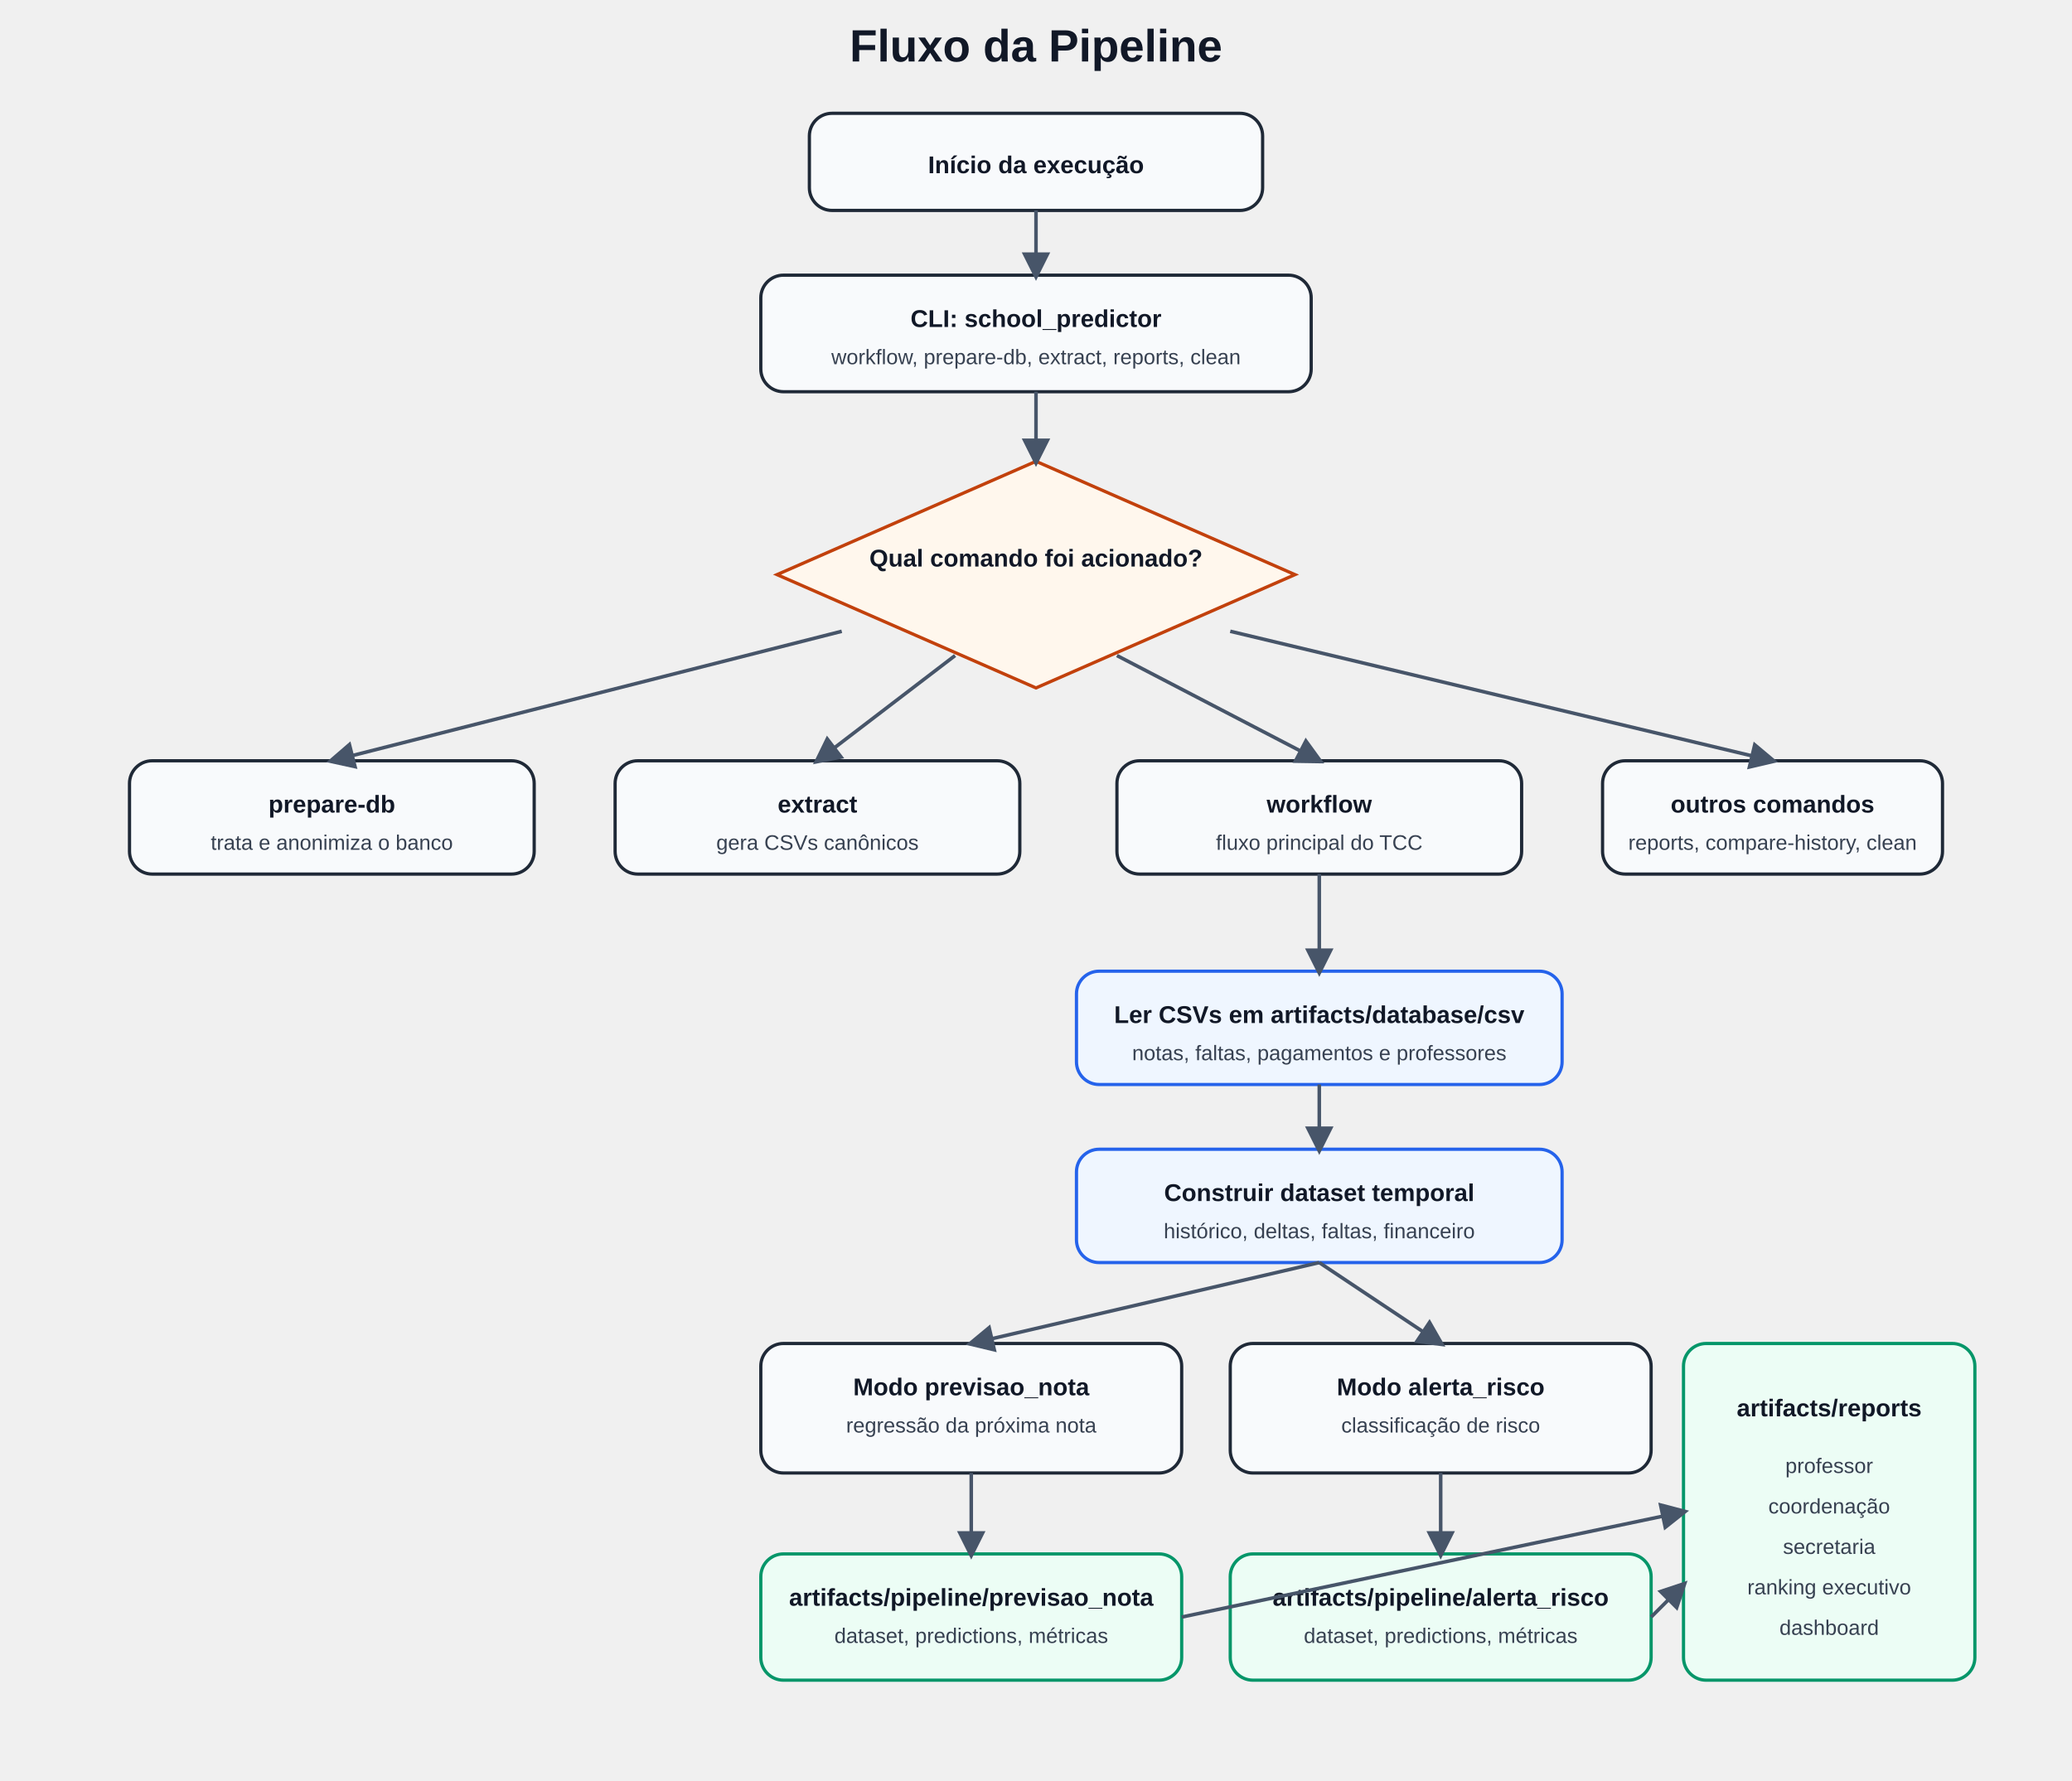
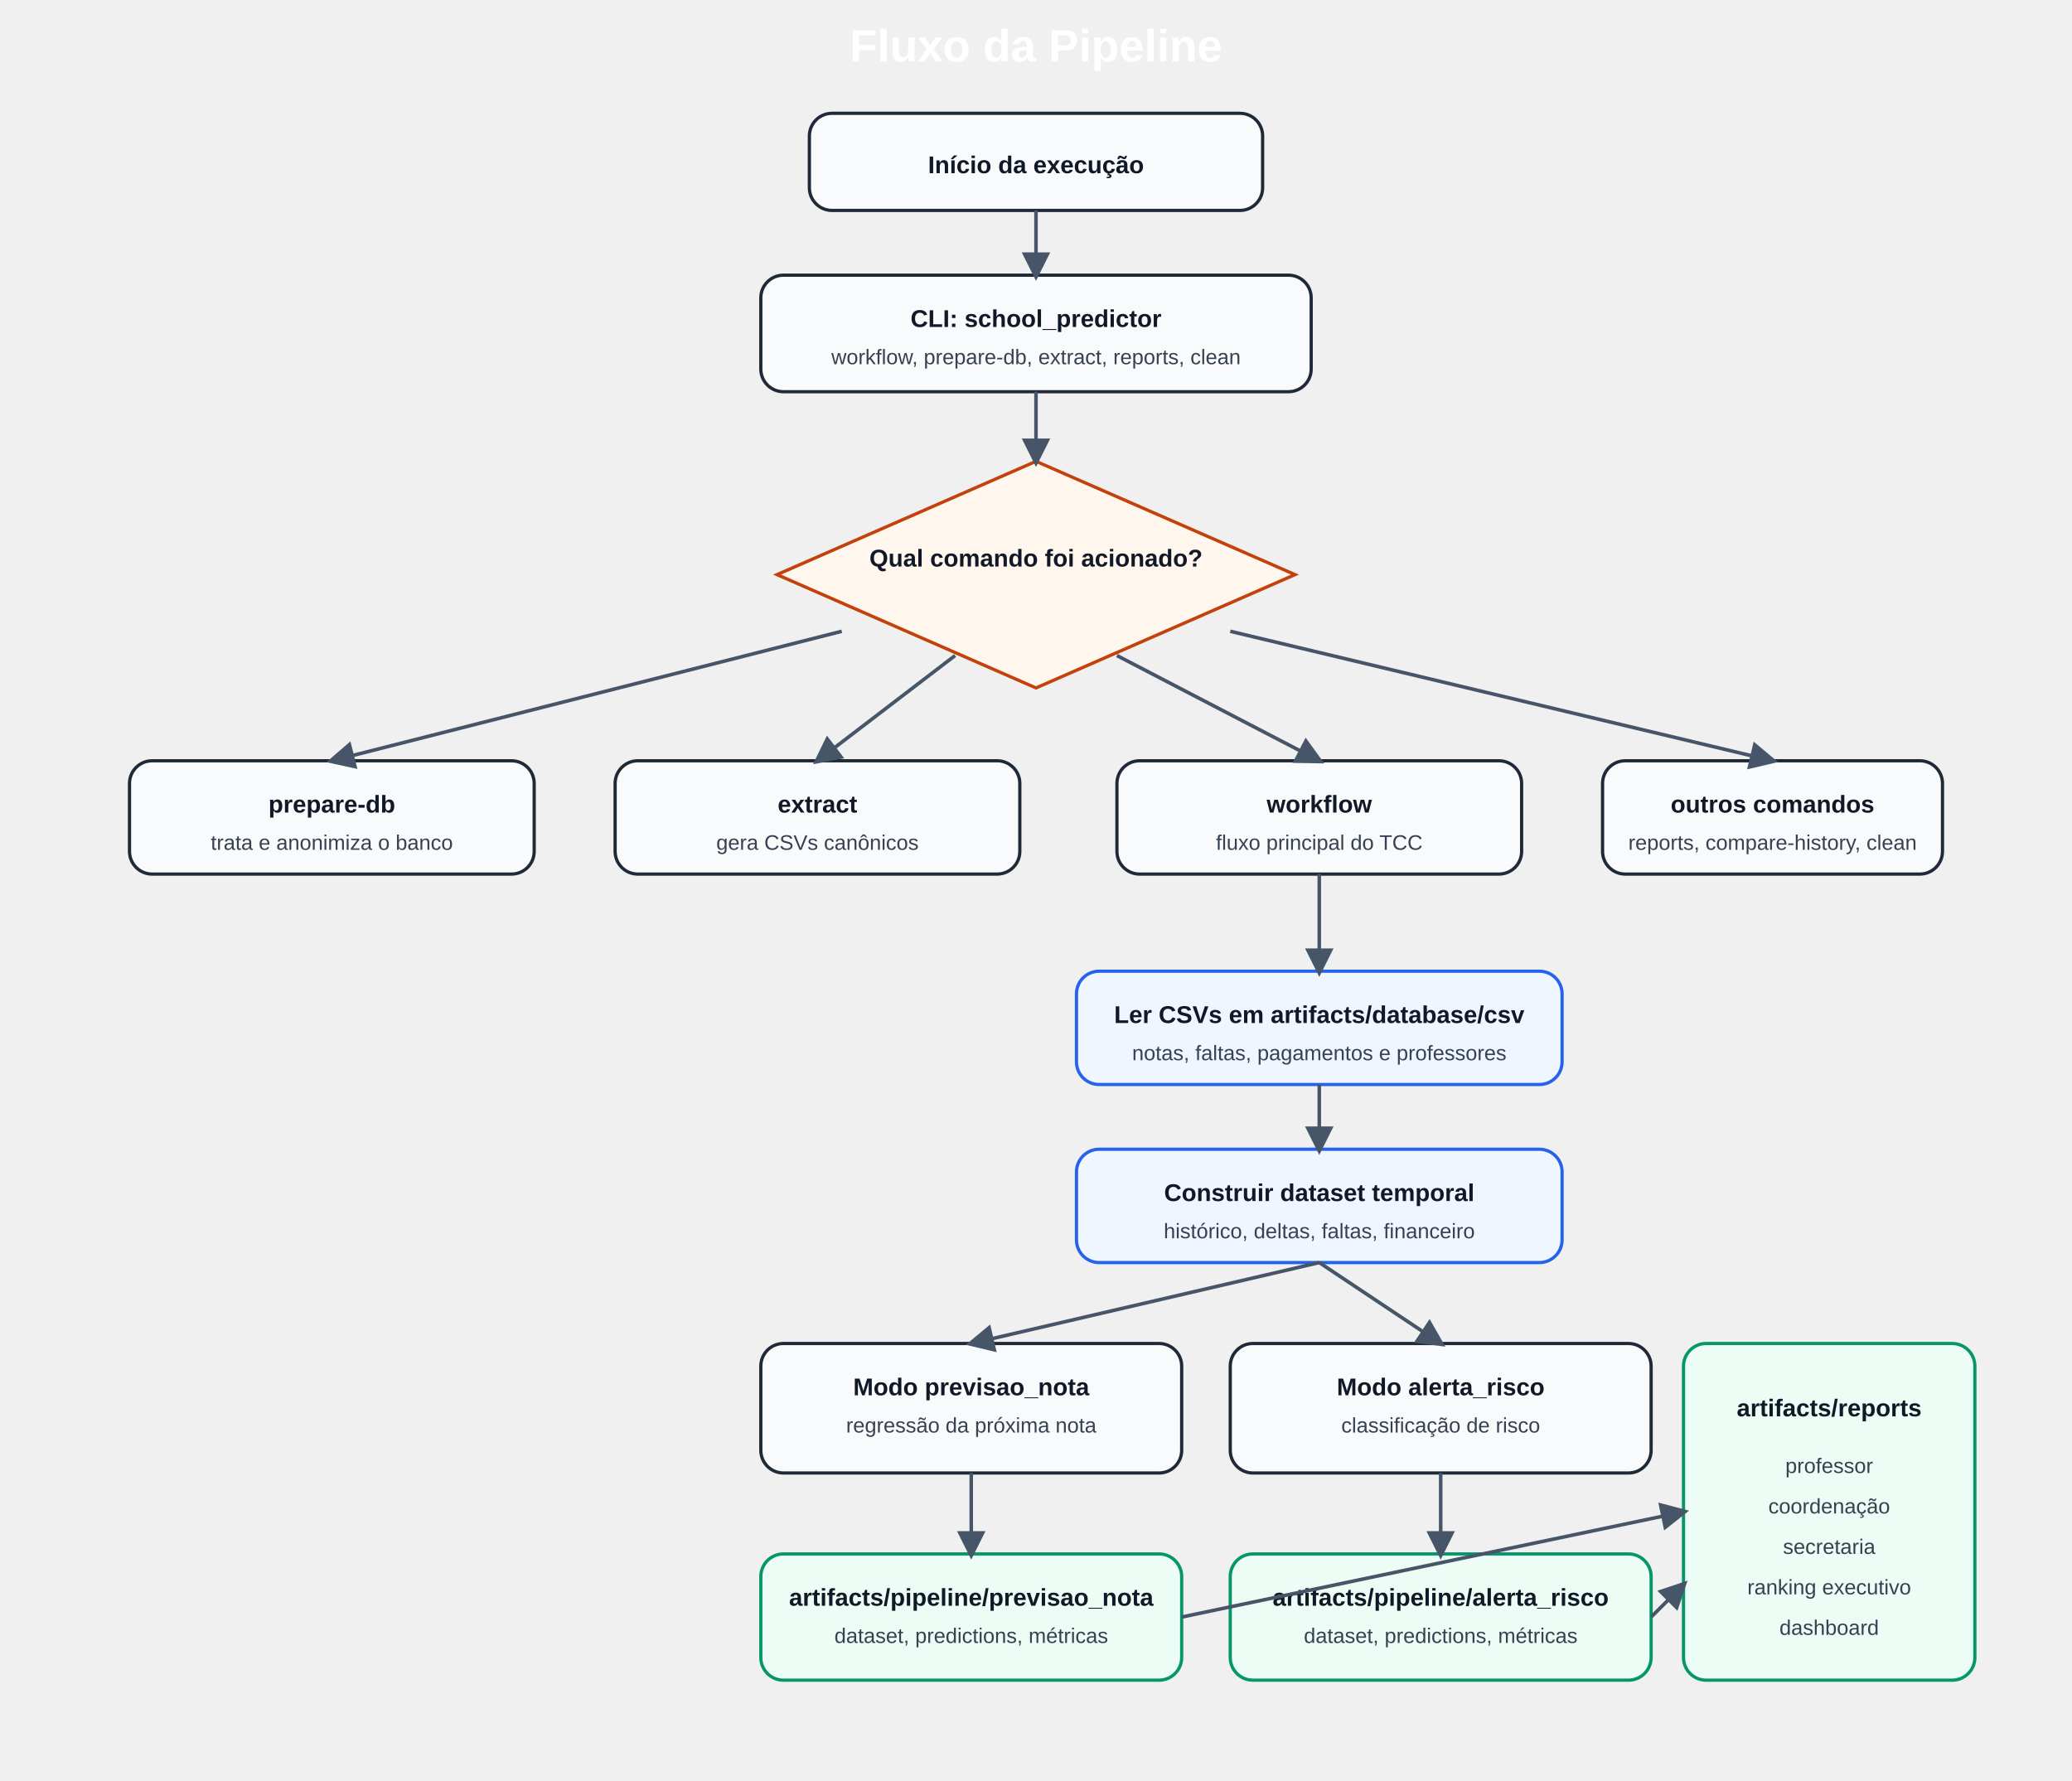
<svg xmlns="http://www.w3.org/2000/svg" width="1280" height="1100" viewBox="0 0 1280 1100">
  <style>
-     .title { font: 700 28px Arial, sans-serif; fill: #111827; }
+     .title { font: 700 28px Arial, sans-serif; fill: #ffffff; }
    .label { font: 600 15px Arial, sans-serif; fill: #111827; }
    .small { font: 500 13px Arial, sans-serif; fill: #374151; }
    .box { fill: #f8fafc; stroke: #1f2937; stroke-width: 2; rx: 14; }
    .decision { fill: #fff7ed; stroke: #c2410c; stroke-width: 2; }
    .data { fill: #eff6ff; stroke: #2563eb; stroke-width: 2; rx: 14; }
    .result { fill: #ecfdf5; stroke: #059669; stroke-width: 2; rx: 14; }
    .arrow { stroke: #475569; stroke-width: 2.2; fill: none; marker-end: url(#arrow); }
  </style>
  <defs>
    <marker id="arrow" viewBox="0 0 10 10" refX="8" refY="5" markerWidth="8" markerHeight="8" orient="auto-start-reverse">
      <path d="M 0 0 L 10 5 L 0 10 z" fill="#475569" />
    </marker>
  </defs>
  <text x="640" y="38" text-anchor="middle" class="title">Fluxo da Pipeline</text>
  <rect x="500" y="70" width="280" height="60" class="box" />
  <text x="640" y="107" text-anchor="middle" class="label">Início da execução</text>
  <rect x="470" y="170" width="340" height="72" class="box" />
  <text x="640" y="202" text-anchor="middle" class="label">CLI: school_predictor</text>
  <text x="640" y="225" text-anchor="middle" class="small">workflow, prepare-db, extract, reports, clean</text>
  <polygon points="640,285 800,355 640,425 480,355" class="decision" />
  <text x="640" y="350" text-anchor="middle" class="label">Qual comando foi acionado?</text>
  <rect x="80" y="470" width="250" height="70" class="box" />
  <text x="205" y="502" text-anchor="middle" class="label">prepare-db</text>
  <text x="205" y="525" text-anchor="middle" class="small">trata e anonimiza o banco</text>
  <rect x="380" y="470" width="250" height="70" class="box" />
  <text x="505" y="502" text-anchor="middle" class="label">extract</text>
  <text x="505" y="525" text-anchor="middle" class="small">gera CSVs canônicos</text>
  <rect x="690" y="470" width="250" height="70" class="box" />
  <text x="815" y="502" text-anchor="middle" class="label">workflow</text>
  <text x="815" y="525" text-anchor="middle" class="small">fluxo principal do TCC</text>
  <rect x="990" y="470" width="210" height="70" class="box" />
  <text x="1095" y="502" text-anchor="middle" class="label">outros comandos</text>
  <text x="1095" y="525" text-anchor="middle" class="small">reports, compare-history, clean</text>
  <rect x="665" y="600" width="300" height="70" class="data" />
  <text x="815" y="632" text-anchor="middle" class="label">Ler CSVs em artifacts/database/csv</text>
  <text x="815" y="655" text-anchor="middle" class="small">notas, faltas, pagamentos e professores</text>
  <rect x="665" y="710" width="300" height="70" class="data" />
  <text x="815" y="742" text-anchor="middle" class="label">Construir dataset temporal</text>
  <text x="815" y="765" text-anchor="middle" class="small">histórico, deltas, faltas, financeiro</text>
  <rect x="470" y="830" width="260" height="80" class="box" />
  <text x="600" y="862" text-anchor="middle" class="label">Modo previsao_nota</text>
  <text x="600" y="885" text-anchor="middle" class="small">regressão da próxima nota</text>
  <rect x="760" y="830" width="260" height="80" class="box" />
  <text x="890" y="862" text-anchor="middle" class="label">Modo alerta_risco</text>
  <text x="890" y="885" text-anchor="middle" class="small">classificação de risco</text>
  <rect x="470" y="960" width="260" height="78" class="result" />
  <text x="600" y="992" text-anchor="middle" class="label">artifacts/pipeline/previsao_nota</text>
  <text x="600" y="1015" text-anchor="middle" class="small">dataset, predictions, métricas</text>
  <rect x="760" y="960" width="260" height="78" class="result" />
  <text x="890" y="992" text-anchor="middle" class="label">artifacts/pipeline/alerta_risco</text>
  <text x="890" y="1015" text-anchor="middle" class="small">dataset, predictions, métricas</text>
  <rect x="1040" y="830" width="180" height="208" class="result" />
  <text x="1130" y="875" text-anchor="middle" class="label">artifacts/reports</text>
  <text x="1130" y="910" text-anchor="middle" class="small">professor</text>
  <text x="1130" y="935" text-anchor="middle" class="small">coordenação</text>
  <text x="1130" y="960" text-anchor="middle" class="small">secretaria</text>
  <text x="1130" y="985" text-anchor="middle" class="small">ranking executivo</text>
  <text x="1130" y="1010" text-anchor="middle" class="small">dashboard</text>
  <path d="M 640 130 L 640 170" class="arrow" />
  <path d="M 640 242 L 640 285" class="arrow" />
  <path d="M 520 390 L 205 470" class="arrow" />
  <path d="M 590 405 L 505 470" class="arrow" />
  <path d="M 690 405 L 815 470" class="arrow" />
  <path d="M 760 390 L 1095 470" class="arrow" />
  <path d="M 815 540 L 815 600" class="arrow" />
  <path d="M 815 670 L 815 710" class="arrow" />
  <path d="M 815 780 L 600 830" class="arrow" />
  <path d="M 815 780 L 890 830" class="arrow" />
  <path d="M 600 910 L 600 960" class="arrow" />
  <path d="M 890 910 L 890 960" class="arrow" />
  <path d="M 730 999 L 1040 934" class="arrow" />
  <path d="M 1020 999 L 1040 979" class="arrow" />
</svg>
